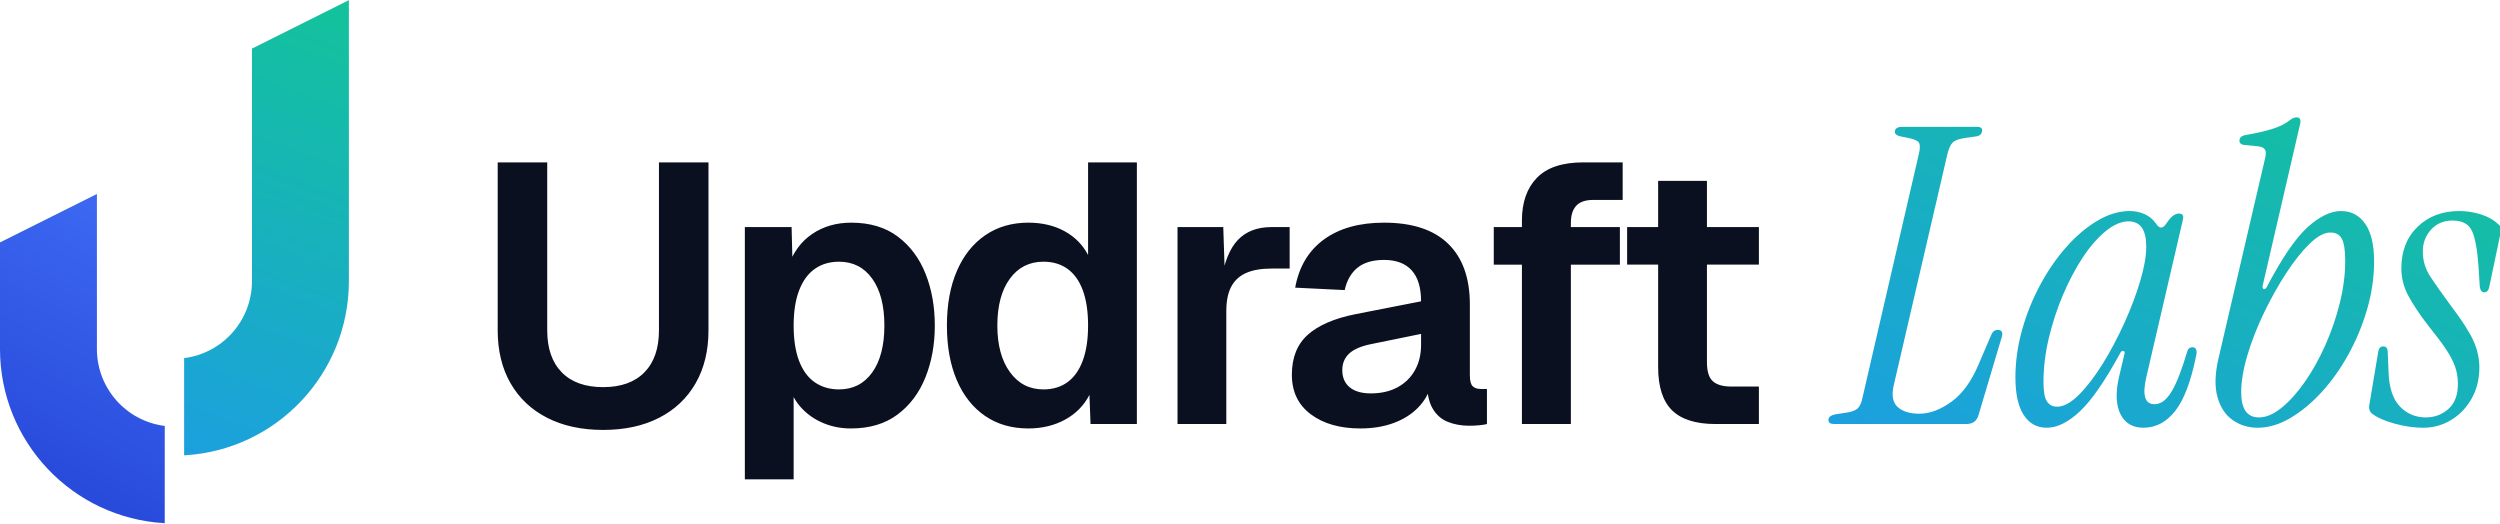
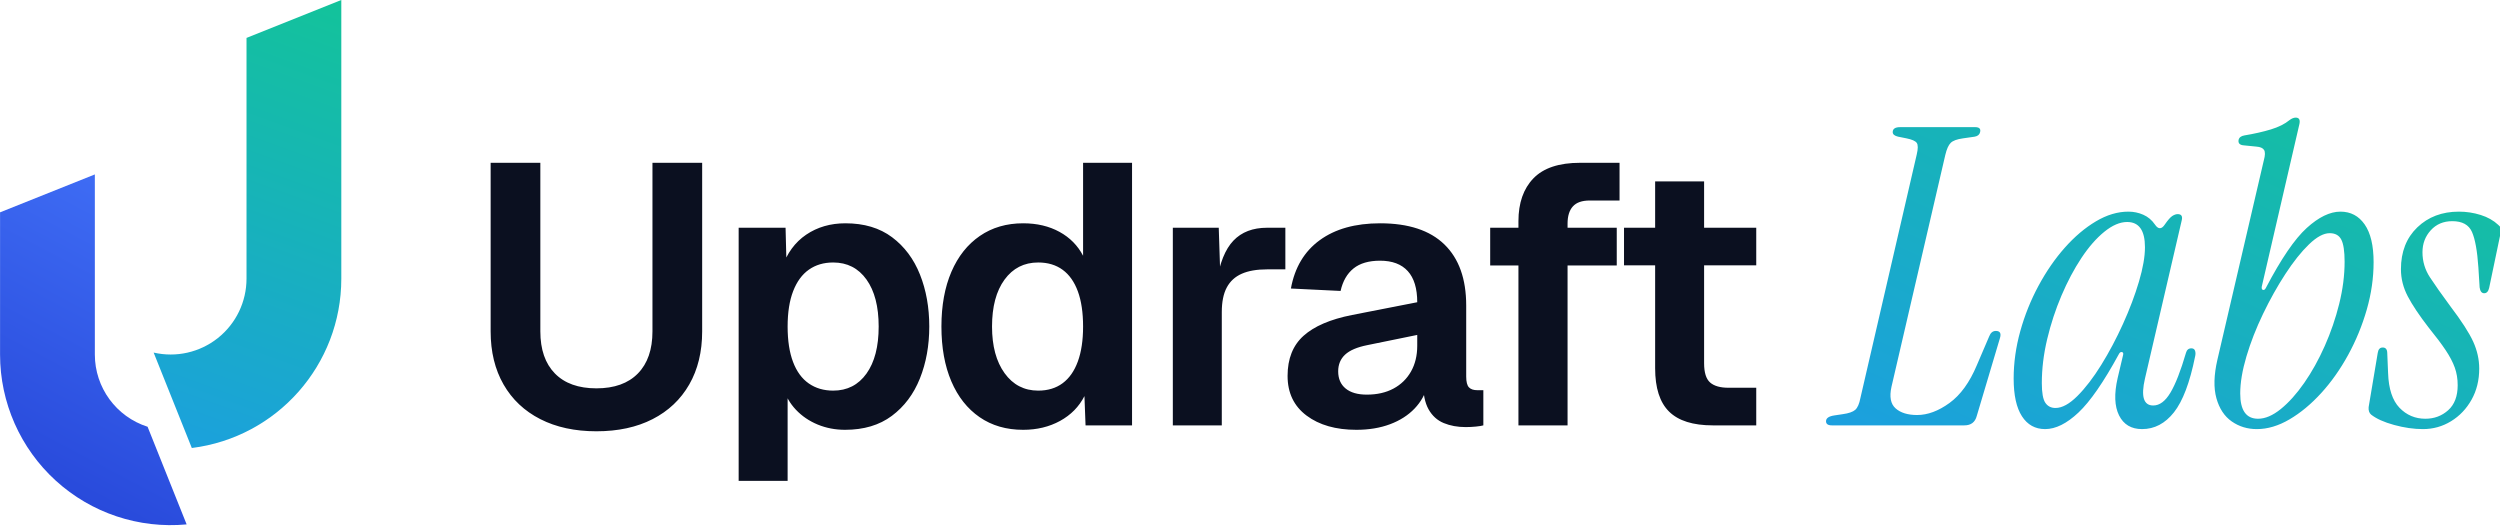
- <svg xmlns="http://www.w3.org/2000/svg" viewBox="0 0 678.36 142.00" width="678" height="142" role="img" aria-label="Updraft Labs">
+ <svg xmlns="http://www.w3.org/2000/svg" viewBox="0 0 675.97 142.00" width="676" height="142" role="img" aria-label="Updraft Labs">
  <defs>
    <linearGradient id="uL" gradientUnits="userSpaceOnUse" x1="24" y1="108" x2="60" y2="40">
      <stop offset="0" stop-color="#2443D6" />
      <stop offset="1" stop-color="#3F6DF5" />
    </linearGradient>
-     <linearGradient id="uR" gradientUnits="userSpaceOnUse" x1="60" y1="96" x2="96" y2="0">
+     <linearGradient id="uR" gradientUnits="userSpaceOnUse" x1="60" y1="96" x2="96" y2="-3">
      <stop offset="0" stop-color="#1C9FE0" />
      <stop offset="1" stop-color="#13C39A" />
    </linearGradient>
    <linearGradient id="uT" x1="0" y1="1" x2="1" y2="0">
      <stop offset="0" stop-color="#1C9FE0" />
      <stop offset="1" stop-color="#13C39A" />
    </linearGradient>
  </defs>
-   <g transform="translate(-31.556 0.000) scale(1.31481)">
-     <path d="M24 50.000 L44 40.000 L44 72.0 A16.0 16.0 0 0 0 58.000 87.875 L58.000 107.944 A36.0 36.0 0 0 1 24 72.0 Z" fill="url(#uL)" />
-     <path d="M62.000 73.875 A16.0 16.0 0 0 0 76 58.0 L76 10.000 L96 0.000 L96 58.0 A36.0 36.0 0 0 1 62.000 93.944 Z" fill="url(#uR)" />
+   <g transform="translate(-30.758 3.588) scale(1.28159)">
+     <path d="M24 42 L44 34 L44 72 A16 16 0 0 0 55.126 87.24 L63.367 107.842 A36 36 0 0 1 24 72 Z" fill="url(#uL)" />
+     <path d="M56.406 71.591 A16 16 0 0 0 76 56 L76 5.2 L96 -2.8 L96 56 A36 36 0 0 1 64.459 91.723 Z" fill="url(#uR)" />
  </g>
-   <path d="M163.651 116.62Q154.917 116.62 148.474 113.332Q142.031 110.044 138.539 103.963Q135.047 97.882 135.047 89.604V44.02H148.487V89.604Q148.487 96.964 152.423 100.986Q156.359 105.008 163.651 105.008Q170.931 105.008 174.867 100.986Q178.803 96.964 178.803 89.604V44.02H192.243V89.604Q192.243 97.882 188.751 103.963Q185.259 110.044 178.84 113.332Q172.422 116.62 163.651 116.62ZM202.111 130.02V61.58H214.795L215.083 72.936L213.839 72.38Q215.839 66.524 220.379 63.452Q224.919 60.38 230.975 60.38Q238.567 60.38 243.595 64.148Q248.623 67.916 251.139 74.238Q253.655 80.56 253.655 88.3Q253.655 95.996 251.117 102.34Q248.579 108.684 243.529 112.452Q238.479 116.22 230.887 116.22Q226.919 116.22 223.479 114.798Q220.039 113.376 217.589 110.788Q215.139 108.2 214.107 104.668L215.351 103.708V130.02ZM227.667 105.624Q233.379 105.624 236.675 101.018Q239.971 96.412 239.971 88.3Q239.971 80.188 236.675 75.582Q233.379 70.976 227.667 70.976Q223.859 70.976 221.103 72.912Q218.347 74.848 216.849 78.72Q215.351 82.592 215.351 88.3Q215.351 94.008 216.821 97.88Q218.291 101.752 221.075 103.688Q223.859 105.624 227.667 105.624ZM279.031 116.22Q272.219 116.22 267.257 112.798Q262.295 109.376 259.617 103.11Q256.939 96.844 256.939 88.3Q256.939 79.756 259.639 73.49Q262.339 67.224 267.323 63.802Q272.307 60.38 279.031 60.38Q284.639 60.38 288.863 62.696Q293.087 65.012 295.243 69.156V44.02H308.483V115.02H295.911L295.611 107.108Q293.411 111.408 289.021 113.814Q284.631 116.22 279.031 116.22ZM283.107 105.624Q287.015 105.624 289.715 103.62Q292.415 101.616 293.829 97.738Q295.243 93.86 295.243 88.3Q295.243 82.628 293.829 78.778Q292.415 74.928 289.715 72.952Q287.015 70.976 283.107 70.976Q277.383 70.976 274.003 75.61Q270.623 80.244 270.623 88.3Q270.623 96.212 274.025 100.918Q277.427 105.624 283.107 105.624ZM319.511 115.02V61.58H331.927L332.415 76.564L331.351 76.308Q332.571 68.54 335.899 65.06Q339.227 61.58 345.003 61.58H349.939V72.836H344.971Q340.839 72.836 338.145 74.022Q335.451 75.208 334.101 77.728Q332.751 80.248 332.751 84.384V115.02ZM369.143 116.22Q360.811 116.22 355.675 112.376Q350.539 108.532 350.539 101.644Q350.539 94.668 354.869 90.79Q359.199 86.912 367.943 85.18L385.599 81.724Q385.599 76.124 383.043 73.308Q380.487 70.492 375.551 70.492Q370.975 70.492 368.369 72.59Q365.763 74.688 364.871 78.672L351.439 78.016Q352.983 69.504 359.239 64.942Q365.495 60.38 375.551 60.38Q387.071 60.38 392.955 66.108Q398.839 71.836 398.839 82.596V101.812Q398.839 103.964 399.577 104.736Q400.315 105.508 401.815 105.508H403.475V115.02Q402.855 115.208 401.471 115.346Q400.087 115.484 398.691 115.484Q395.399 115.484 392.775 114.4Q390.151 113.316 388.667 110.69Q387.183 108.064 387.183 103.404L388.359 104.22Q387.483 107.752 384.871 110.48Q382.259 113.208 378.237 114.714Q374.215 116.22 369.143 116.22ZM371.967 106.708Q376.123 106.708 379.169 105.076Q382.215 103.444 383.907 100.466Q385.599 97.488 385.599 93.484V90.564L372.095 93.324Q367.971 94.148 366.097 95.89Q364.223 97.632 364.223 100.404Q364.223 103.4 366.235 105.054Q368.247 106.708 371.967 106.708ZM412.963 115.02V59.799Q412.963 52.417 417.022 48.219Q421.08 44.02 429.651 44.02H440.301V54.218H432.227Q429.127 54.218 427.686 55.808Q426.246 57.399 426.246 60.453V115.02ZM405.324 71.779V61.581H439.546V71.779ZM465.523 115.02Q457.487 115.02 453.707 111.302Q449.927 107.584 449.927 99.572V49.048H463.167V98.228Q463.167 102.004 464.789 103.426Q466.411 104.848 469.755 104.848H477.267V115.02ZM441.511 71.752V61.58H477.267V71.752Z" fill="#0B1020" />
-   <path d="M497.703 115.02Q496.135 115.02 496.135 113.9Q496.135 112.668 498.375 112.332L500.615 111.996Q503.079 111.66 504.031 110.82Q504.983 109.98 505.431 107.628L520.663 41.772Q521.223 39.42 520.663 38.636Q520.103 37.852 517.863 37.404L515.623 36.956Q514.167 36.62 514.167 35.724Q514.167 34.38 516.183 34.38H536.455Q538.135 34.38 537.799 35.724Q537.575 36.732 536.343 36.956L533.207 37.404Q530.743 37.74 529.847 38.636Q528.951 39.532 528.391 41.884L513.831 104.604Q512.935 108.636 514.951 110.428Q516.967 112.22 520.775 112.22Q525.031 112.22 529.511 108.972Q533.991 105.724 536.903 98.78L540.263 90.94Q540.823 89.484 542.055 89.484Q543.735 89.484 543.175 91.388L536.903 112.444Q536.231 115.02 533.543 115.02ZM555.383 116.028Q551.351 116.028 549.111 112.556Q546.871 109.084 546.871 102.364Q546.871 95.98 548.663 89.54Q550.455 83.1 553.591 77.276Q556.727 71.452 560.703 66.972Q564.679 62.492 569.103 59.86Q573.527 57.228 577.895 57.228Q580.023 57.228 581.927 58.068Q583.831 58.908 585.063 60.7Q585.735 61.708 586.407 61.708Q587.079 61.708 587.751 60.7Q588.983 58.908 589.767 58.404Q590.551 57.9 591.223 57.9Q592.679 57.9 592.343 59.468L582.375 102.364Q580.695 109.644 584.615 109.644Q587.191 109.644 589.263 106.172Q591.335 102.7 593.463 95.42Q593.799 94.188 594.919 94.188Q595.703 94.188 595.927 94.86Q596.151 95.532 595.927 96.428Q593.799 106.956 590.215 111.492Q586.631 116.028 581.591 116.028Q577.223 116.028 575.375 112.332Q573.527 108.636 574.983 102.252L576.439 96.092Q576.663 95.308 576.159 95.196Q575.655 95.084 575.319 95.756Q569.159 107.068 564.399 111.548Q559.639 116.028 555.383 116.028ZM558.183 110.316Q560.871 110.316 564.119 107.068Q567.367 103.82 570.559 98.668Q573.751 93.516 576.439 87.58Q579.127 81.644 580.751 76.156Q582.375 70.668 582.375 66.86Q582.375 60.028 577.559 60.028Q574.647 60.028 571.399 62.66Q568.151 65.292 565.183 69.772Q562.215 74.252 559.807 79.908Q557.399 85.564 555.943 91.668Q554.487 97.772 554.487 103.596Q554.487 107.516 555.439 108.916Q556.391 110.316 558.183 110.316ZM612.615 116.028Q608.807 116.028 605.839 113.956Q602.871 111.884 601.695 107.684Q600.519 103.484 601.975 97.212L614.519 43.34Q615.079 41.324 614.575 40.54Q614.071 39.756 612.503 39.644L609.143 39.308Q607.463 39.196 607.687 37.852Q607.911 36.844 609.255 36.62Q613.287 35.948 616.423 34.996Q619.559 34.044 621.463 32.476Q622.359 31.804 623.143 31.804Q624.487 31.804 624.151 33.484L613.959 77.5Q613.847 78.284 614.295 78.396Q614.743 78.508 615.079 77.836Q621.239 66.076 626.111 61.652Q630.983 57.228 635.239 57.228Q639.383 57.228 641.791 60.7Q644.199 64.172 644.199 70.892Q644.199 77.276 642.351 83.716Q640.503 90.156 637.311 95.98Q634.119 101.804 630.031 106.284Q625.943 110.764 621.463 113.396Q616.983 116.028 612.615 116.028ZM612.951 113.228Q615.863 113.228 619.111 110.596Q622.359 107.964 625.439 103.54Q628.519 99.116 630.983 93.572Q633.447 88.028 634.903 82.148Q636.359 76.268 636.359 70.78Q636.359 66.524 635.463 64.788Q634.567 63.052 632.327 63.052Q629.863 63.052 626.727 66.076Q623.591 69.1 620.343 74.084Q617.095 79.068 614.295 84.892Q611.495 90.716 609.815 96.372Q608.135 102.028 608.135 106.396Q608.135 113.228 612.951 113.228ZM657.527 116.028Q653.831 116.028 649.743 114.908Q645.655 113.788 643.527 112.108Q642.743 111.436 642.855 110.092L645.319 95.42Q645.543 93.964 646.663 93.964Q647.895 93.964 647.895 95.532L648.119 100.908Q648.343 107.292 651.199 110.26Q654.055 113.228 658.199 113.228Q661.783 113.228 664.359 110.932Q666.935 108.636 666.935 104.156Q666.935 101.58 666.151 99.396Q665.367 97.212 663.687 94.692Q662.007 92.172 659.095 88.588Q655.287 83.66 653.439 80.132Q651.591 76.604 651.591 72.796Q651.591 65.74 656.015 61.484Q660.439 57.228 667.271 57.228Q670.295 57.228 673.151 58.124Q676.007 59.02 677.911 60.812Q678.919 61.596 678.583 62.828L675.447 77.836Q675.111 79.292 674.103 79.292Q673.095 79.292 672.871 77.724L672.535 72.348Q672.087 65.628 670.799 62.716Q669.511 59.804 665.479 59.804Q661.895 59.804 659.655 62.268Q657.415 64.732 657.415 68.204Q657.415 71.9 659.431 74.98Q661.447 78.06 664.919 82.764Q669.511 88.812 671.135 92.396Q672.759 95.98 672.759 99.676Q672.759 104.38 670.687 108.076Q668.615 111.772 665.143 113.9Q661.671 116.028 657.527 116.028Z" fill="url(#uT)" />
+   <path d="M161.258 116.62Q152.525 116.62 146.082 113.332Q139.638 110.044 136.146 103.963Q132.654 97.882 132.654 89.604V44.02H146.094V89.604Q146.094 96.964 150.03 100.986Q153.966 105.008 161.258 105.008Q168.538 105.008 172.474 100.986Q176.41 96.964 176.41 89.604V44.02H189.85V89.604Q189.85 97.882 186.358 103.963Q182.866 110.044 176.448 113.332Q170.03 116.62 161.258 116.62ZM199.718 130.02V61.58H212.402L212.69 72.936L211.446 72.38Q213.446 66.524 217.986 63.452Q222.526 60.38 228.582 60.38Q236.174 60.38 241.202 64.148Q246.23 67.916 248.746 74.238Q251.262 80.56 251.262 88.3Q251.262 95.996 248.724 102.34Q246.186 108.684 241.136 112.452Q236.086 116.22 228.494 116.22Q224.526 116.22 221.086 114.798Q217.646 113.376 215.196 110.788Q212.746 108.2 211.714 104.668L212.958 103.708V130.02ZM225.274 105.624Q230.986 105.624 234.282 101.018Q237.578 96.412 237.578 88.3Q237.578 80.188 234.282 75.582Q230.986 70.976 225.274 70.976Q221.466 70.976 218.71 72.912Q215.954 74.848 214.456 78.72Q212.958 82.592 212.958 88.3Q212.958 94.008 214.428 97.88Q215.898 101.752 218.682 103.688Q221.466 105.624 225.274 105.624ZM276.638 116.22Q269.826 116.22 264.864 112.798Q259.902 109.376 257.224 103.11Q254.546 96.844 254.546 88.3Q254.546 79.756 257.246 73.49Q259.946 67.224 264.93 63.802Q269.914 60.38 276.638 60.38Q282.246 60.38 286.47 62.696Q290.694 65.012 292.85 69.156V44.02H306.09V115.02H293.518L293.218 107.108Q291.018 111.408 286.628 113.814Q282.238 116.22 276.638 116.22ZM280.714 105.624Q284.622 105.624 287.322 103.62Q290.022 101.616 291.436 97.738Q292.85 93.86 292.85 88.3Q292.85 82.628 291.436 78.778Q290.022 74.928 287.322 72.952Q284.622 70.976 280.714 70.976Q274.99 70.976 271.61 75.61Q268.23 80.244 268.23 88.3Q268.23 96.212 271.632 100.918Q275.034 105.624 280.714 105.624ZM317.118 115.02V61.58H329.534L330.022 76.564L328.958 76.308Q330.178 68.54 333.506 65.06Q336.834 61.58 342.61 61.58H347.546V72.836H342.578Q338.446 72.836 335.752 74.022Q333.058 75.208 331.708 77.728Q330.358 80.248 330.358 84.384V115.02ZM366.75 116.22Q358.418 116.22 353.282 112.376Q348.146 108.532 348.146 101.644Q348.146 94.668 352.476 90.79Q356.806 86.912 365.55 85.18L383.206 81.724Q383.206 76.124 380.65 73.308Q378.094 70.492 373.158 70.492Q368.582 70.492 365.976 72.59Q363.37 74.688 362.478 78.672L349.046 78.016Q350.59 69.504 356.846 64.942Q363.102 60.38 373.158 60.38Q384.678 60.38 390.562 66.108Q396.446 71.836 396.446 82.596V101.812Q396.446 103.964 397.184 104.736Q397.922 105.508 399.422 105.508H401.082V115.02Q400.462 115.208 399.078 115.346Q397.694 115.484 396.298 115.484Q393.006 115.484 390.382 114.4Q387.758 113.316 386.274 110.69Q384.79 108.064 384.79 103.404L385.966 104.22Q385.09 107.752 382.478 110.48Q379.866 113.208 375.844 114.714Q371.822 116.22 366.75 116.22ZM369.574 106.708Q373.73 106.708 376.776 105.076Q379.822 103.444 381.514 100.466Q383.206 97.488 383.206 93.484V90.564L369.702 93.324Q365.578 94.148 363.704 95.89Q361.83 97.632 361.83 100.404Q361.83 103.4 363.842 105.054Q365.854 106.708 369.574 106.708ZM410.571 115.02V59.799Q410.571 52.417 414.629 48.219Q418.688 44.02 427.259 44.02H437.909V54.218H429.834Q426.734 54.218 425.294 55.808Q423.854 57.399 423.854 60.453V115.02ZM402.932 71.779V61.581H437.154V71.779ZM463.13 115.02Q455.094 115.02 451.314 111.302Q447.534 107.584 447.534 99.572V49.048H460.774V98.228Q460.774 102.004 462.396 103.426Q464.018 104.848 467.362 104.848H474.874V115.02ZM439.118 71.752V61.58H474.874V71.752Z" fill="#0B1020" />
+   <path d="M495.31 115.02Q493.742 115.02 493.742 113.9Q493.742 112.668 495.982 112.332L498.222 111.996Q500.686 111.66 501.638 110.82Q502.59 109.98 503.038 107.628L518.27 41.772Q518.83 39.42 518.27 38.636Q517.71 37.852 515.47 37.404L513.23 36.956Q511.774 36.62 511.774 35.724Q511.774 34.38 513.79 34.38H534.062Q535.742 34.38 535.406 35.724Q535.182 36.732 533.95 36.956L530.814 37.404Q528.35 37.74 527.454 38.636Q526.558 39.532 525.998 41.884L511.438 104.604Q510.542 108.636 512.558 110.428Q514.574 112.22 518.382 112.22Q522.638 112.22 527.118 108.972Q531.598 105.724 534.51 98.78L537.87 90.94Q538.43 89.484 539.662 89.484Q541.342 89.484 540.782 91.388L534.51 112.444Q533.838 115.02 531.15 115.02ZM552.99 116.028Q548.958 116.028 546.718 112.556Q544.478 109.084 544.478 102.364Q544.478 95.98 546.27 89.54Q548.062 83.1 551.198 77.276Q554.334 71.452 558.31 66.972Q562.286 62.492 566.71 59.86Q571.134 57.228 575.502 57.228Q577.63 57.228 579.534 58.068Q581.438 58.908 582.67 60.7Q583.342 61.708 584.014 61.708Q584.686 61.708 585.358 60.7Q586.59 58.908 587.374 58.404Q588.158 57.9 588.83 57.9Q590.286 57.9 589.95 59.468L579.982 102.364Q578.302 109.644 582.222 109.644Q584.798 109.644 586.87 106.172Q588.942 102.7 591.07 95.42Q591.406 94.188 592.526 94.188Q593.31 94.188 593.534 94.86Q593.758 95.532 593.534 96.428Q591.406 106.956 587.822 111.492Q584.238 116.028 579.198 116.028Q574.83 116.028 572.982 112.332Q571.134 108.636 572.59 102.252L574.046 96.092Q574.27 95.308 573.766 95.196Q573.262 95.084 572.926 95.756Q566.766 107.068 562.006 111.548Q557.246 116.028 552.99 116.028ZM555.79 110.316Q558.478 110.316 561.726 107.068Q564.974 103.82 568.166 98.668Q571.358 93.516 574.046 87.58Q576.734 81.644 578.358 76.156Q579.982 70.668 579.982 66.86Q579.982 60.028 575.166 60.028Q572.254 60.028 569.006 62.66Q565.758 65.292 562.79 69.772Q559.822 74.252 557.414 79.908Q555.006 85.564 553.55 91.668Q552.094 97.772 552.094 103.596Q552.094 107.516 553.046 108.916Q553.998 110.316 555.79 110.316ZM610.222 116.028Q606.414 116.028 603.446 113.956Q600.478 111.884 599.302 107.684Q598.126 103.484 599.582 97.212L612.126 43.34Q612.686 41.324 612.182 40.54Q611.678 39.756 610.11 39.644L606.75 39.308Q605.07 39.196 605.294 37.852Q605.518 36.844 606.862 36.62Q610.894 35.948 614.03 34.996Q617.166 34.044 619.07 32.476Q619.966 31.804 620.75 31.804Q622.094 31.804 621.758 33.484L611.566 77.5Q611.454 78.284 611.902 78.396Q612.35 78.508 612.686 77.836Q618.846 66.076 623.718 61.652Q628.59 57.228 632.846 57.228Q636.99 57.228 639.398 60.7Q641.806 64.172 641.806 70.892Q641.806 77.276 639.958 83.716Q638.11 90.156 634.918 95.98Q631.726 101.804 627.638 106.284Q623.55 110.764 619.07 113.396Q614.59 116.028 610.222 116.028ZM610.558 113.228Q613.47 113.228 616.718 110.596Q619.966 107.964 623.046 103.54Q626.126 99.116 628.59 93.572Q631.054 88.028 632.51 82.148Q633.966 76.268 633.966 70.78Q633.966 66.524 633.07 64.788Q632.174 63.052 629.934 63.052Q627.47 63.052 624.334 66.076Q621.198 69.1 617.95 74.084Q614.702 79.068 611.902 84.892Q609.102 90.716 607.422 96.372Q605.742 102.028 605.742 106.396Q605.742 113.228 610.558 113.228ZM655.134 116.028Q651.438 116.028 647.35 114.908Q643.262 113.788 641.134 112.108Q640.35 111.436 640.462 110.092L642.926 95.42Q643.15 93.964 644.27 93.964Q645.502 93.964 645.502 95.532L645.726 100.908Q645.95 107.292 648.806 110.26Q651.662 113.228 655.806 113.228Q659.39 113.228 661.966 110.932Q664.542 108.636 664.542 104.156Q664.542 101.58 663.758 99.396Q662.974 97.212 661.294 94.692Q659.614 92.172 656.702 88.588Q652.894 83.66 651.046 80.132Q649.198 76.604 649.198 72.796Q649.198 65.74 653.622 61.484Q658.046 57.228 664.878 57.228Q667.902 57.228 670.758 58.124Q673.614 59.02 675.518 60.812Q676.526 61.596 676.19 62.828L673.054 77.836Q672.718 79.292 671.71 79.292Q670.702 79.292 670.478 77.724L670.142 72.348Q669.694 65.628 668.406 62.716Q667.118 59.804 663.086 59.804Q659.502 59.804 657.262 62.268Q655.022 64.732 655.022 68.204Q655.022 71.9 657.038 74.98Q659.054 78.06 662.526 82.764Q667.118 88.812 668.742 92.396Q670.366 95.98 670.366 99.676Q670.366 104.38 668.294 108.076Q666.222 111.772 662.75 113.9Q659.278 116.028 655.134 116.028Z" fill="url(#uT)" />
</svg>
